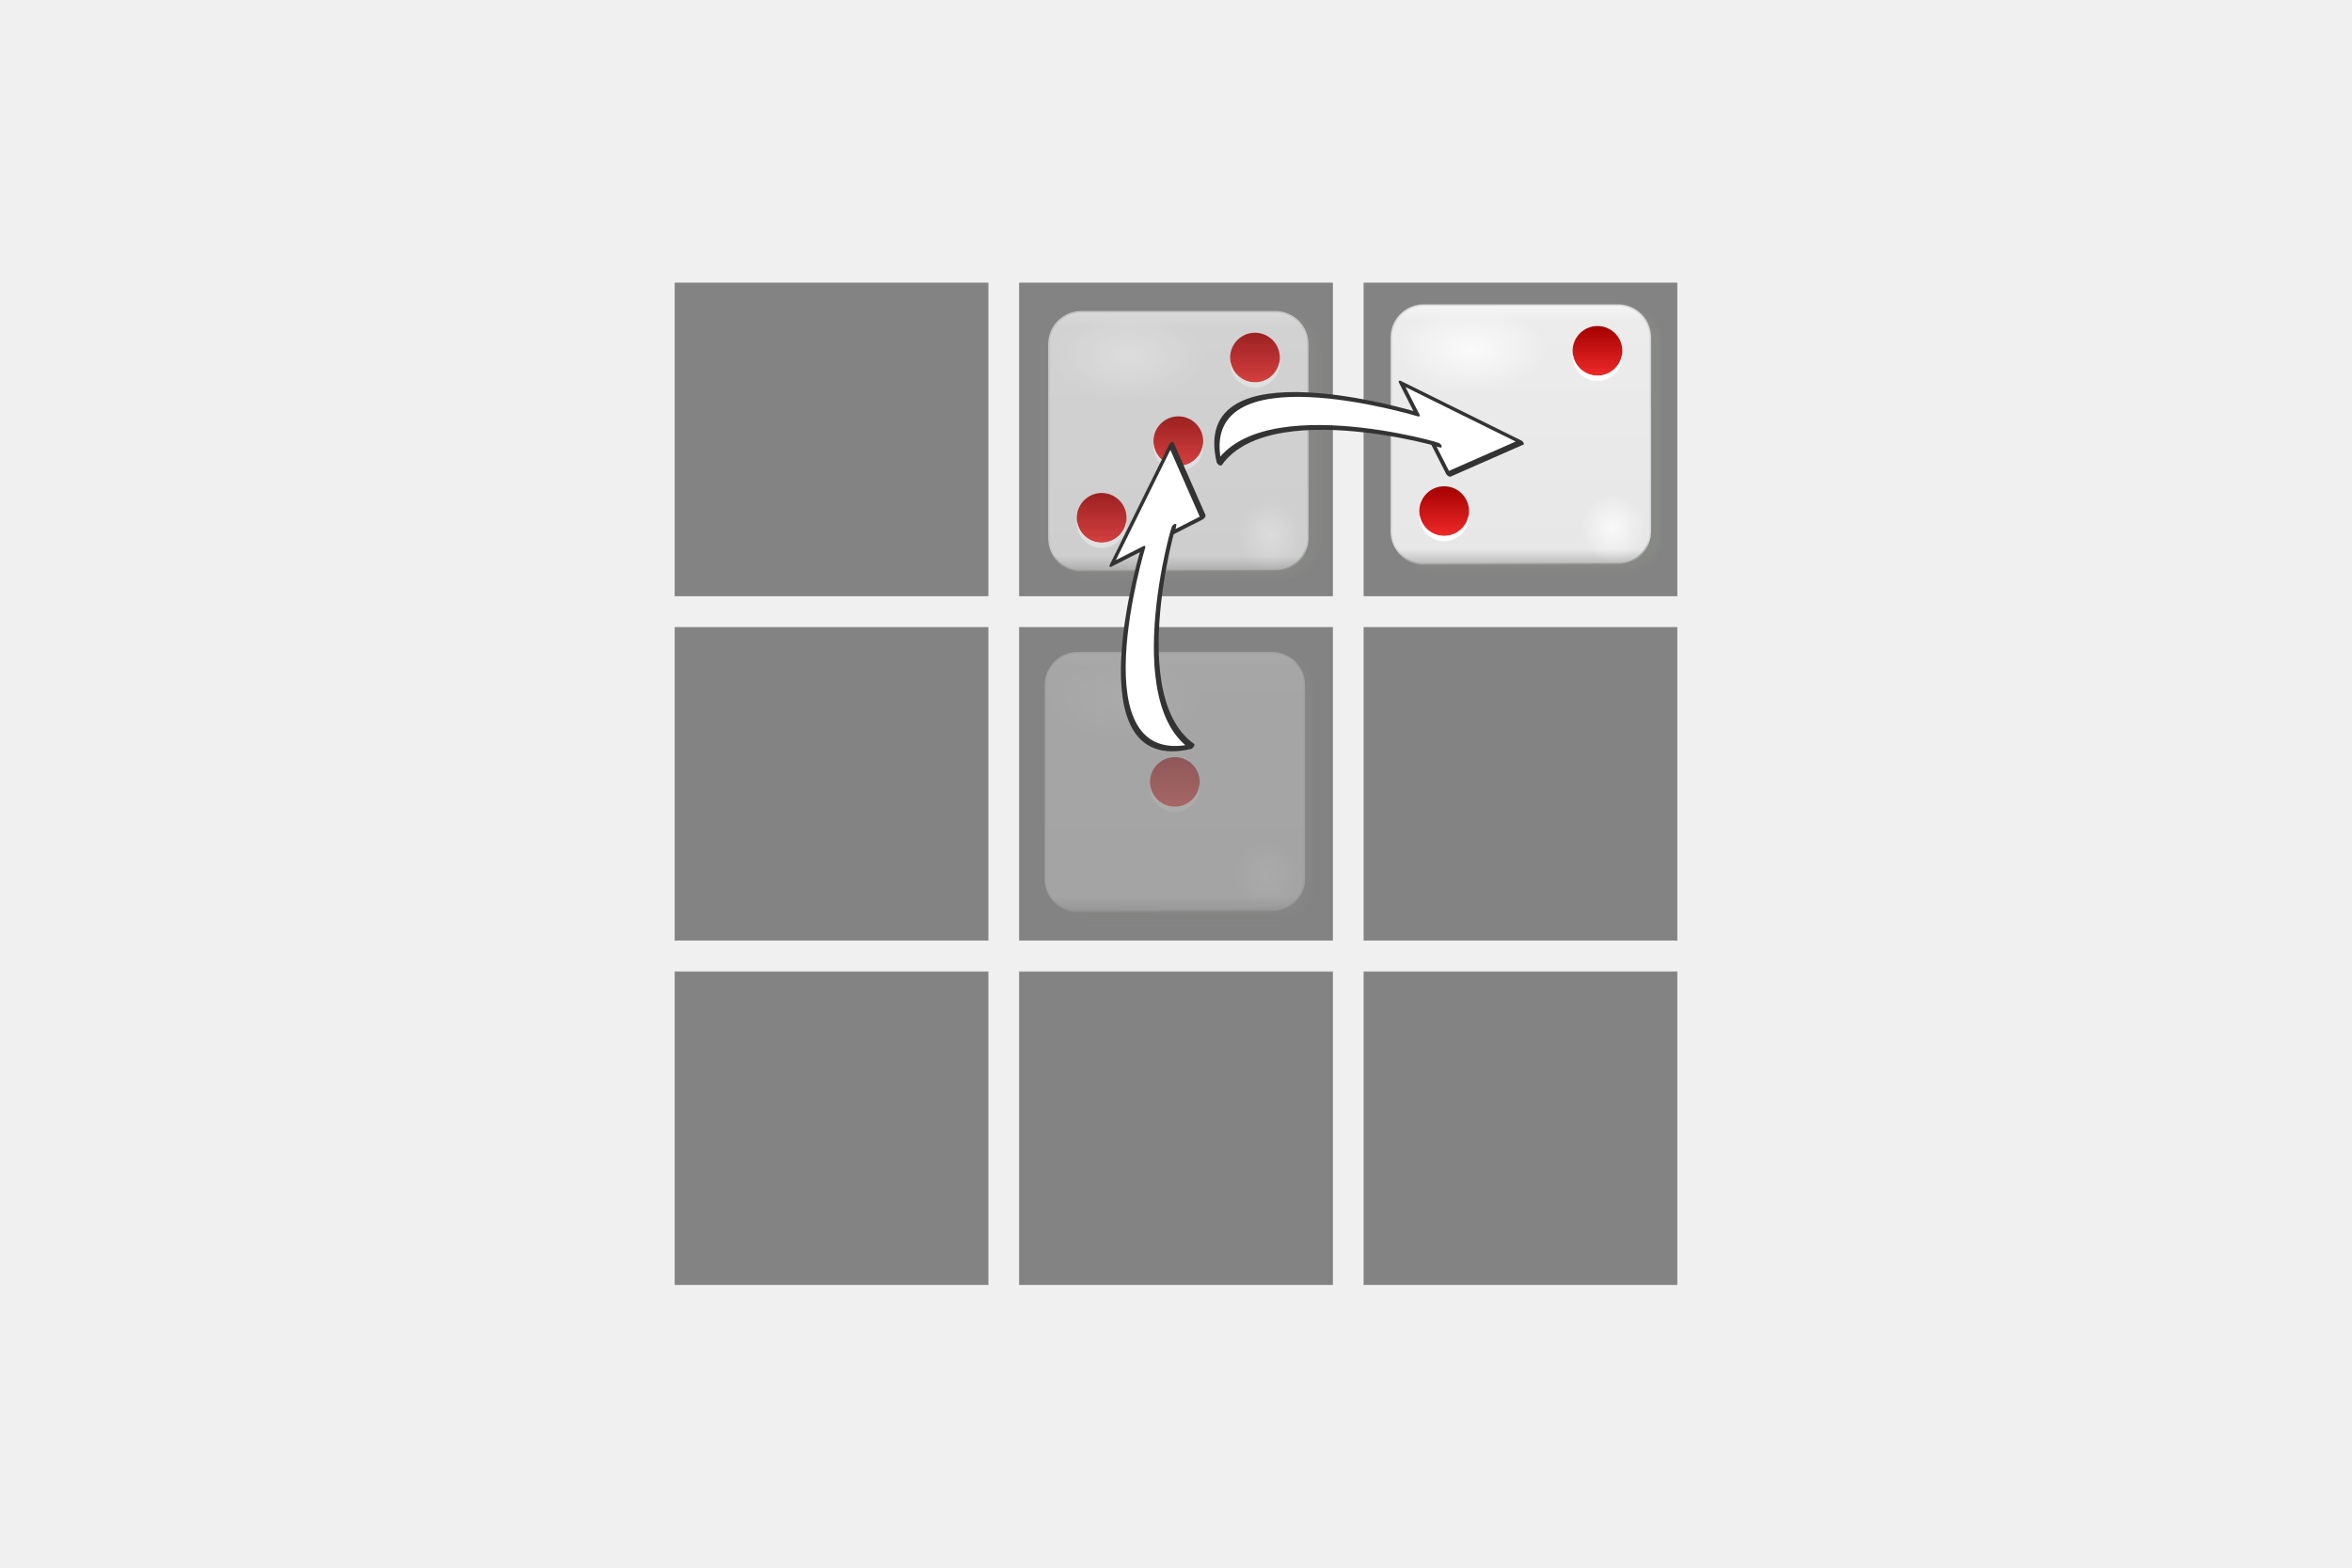
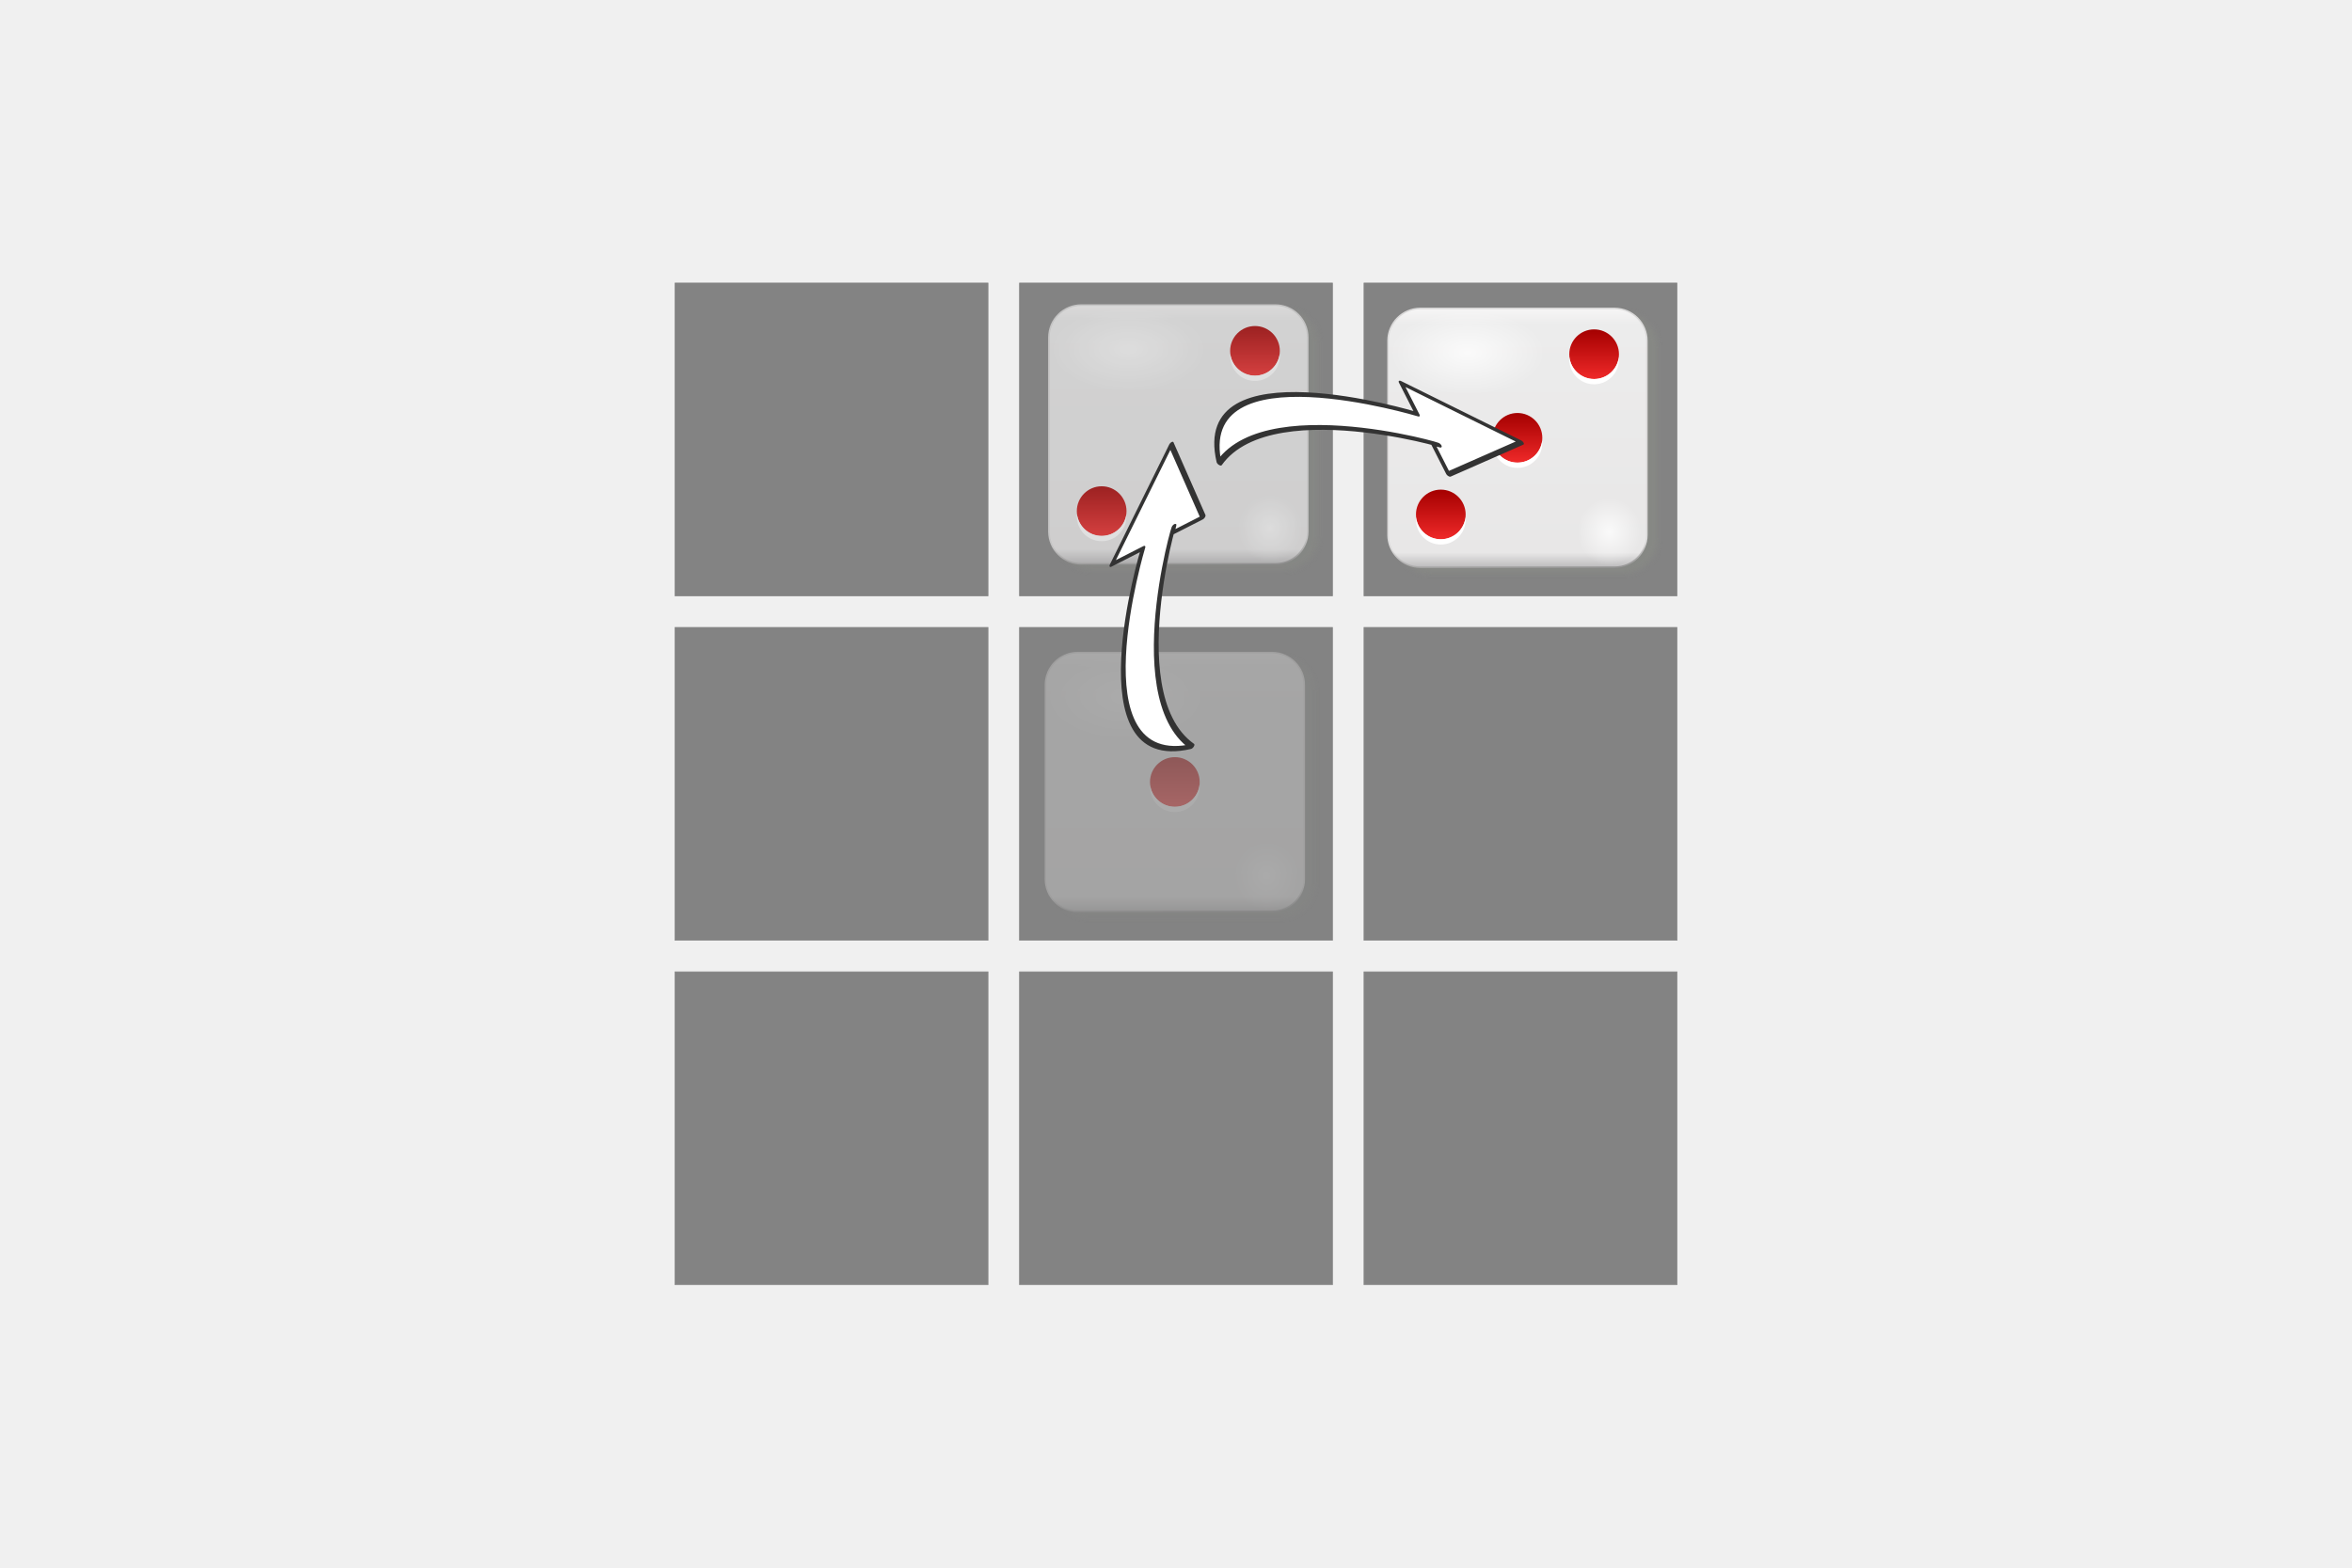
<svg xmlns="http://www.w3.org/2000/svg" xmlns:ns1="http://www.openswatchbook.org/uri/2009/osb" xmlns:xlink="http://www.w3.org/1999/xlink" width="2700" height="1800" id="svg2" version="1.1">
  <defs id="defs4">
    <linearGradient id="linearGradient5437" ns1:paint="solid">
      <stop style="stop-color:#000000;stop-opacity:1;" offset="0" id="stop5439" />
    </linearGradient>
    <clipPath clipPathUnits="userSpaceOnUse" id="clipPath9195">
      <g id="g9197" transform="translate(-102.5599,-33.44344)">
        <path id="path9199" style="opacity:0.457;fill:#000000;fill-opacity:1;stroke:#000000;stroke-width:0.998;stroke-opacity:1" d="m 151.11,-615.56 539.002,0 0,359.002 -539.002,0 z" />
        <path d="m 151.11,-221.221 539.002,0 0,359.002 -539.002,0 z" style="opacity:0.457;fill:#000000;fill-opacity:1;stroke:#000000;stroke-width:0.998;stroke-opacity:1" id="path9201" />
        <path d="m 151.11,173.118 539.002,0 0,359.002 -539.002,0 z" style="opacity:0.457;fill:#000000;fill-opacity:1;stroke:#000000;stroke-width:0.998;stroke-opacity:1" id="path9203" />
        <path d="m 151.11,567.457 539.002,0 0,359.002 -539.002,0 z" style="opacity:0.457;fill:#000000;fill-opacity:1;stroke:#000000;stroke-width:0.998;stroke-opacity:1" id="path9205" />
        <path d="m 725.482,-615.56 539.002,0 0,359.002 -539.002,0 z" style="opacity:0.457;fill:#000000;fill-opacity:1;stroke:#000000;stroke-width:0.998;stroke-opacity:1" id="path9207" />
        <path d="m 725.482,-221.221 539.002,0 0,359.002 -539.002,0 z" style="opacity:0.457;fill:#000000;fill-opacity:1;stroke:#000000;stroke-width:0.998;stroke-opacity:1" id="path9209" />
        <path d="m 725.482,173.118 539.002,0 0,359.002 -539.002,0 z" style="opacity:0.457;fill:#000000;fill-opacity:1;stroke:#000000;stroke-width:0.998;stroke-opacity:1" id="path9211" />
        <path d="m 725.482,567.457 539.002,0 0,359.002 -539.002,0 z" style="opacity:0.457;fill:#000000;fill-opacity:1;stroke:#000000;stroke-width:0.998;stroke-opacity:1" id="path9213" />
        <path d="m 1299.853,-615.56 539.002,0 0,359.002 -539.002,0 z" style="opacity:0.457;fill:#000000;fill-opacity:1;stroke:#000000;stroke-width:0.998;stroke-opacity:1" id="path9215" />
        <path d="m 1299.853,-221.221 539.002,0 0,359.002 -539.002,0 z" style="opacity:0.457;fill:#000000;fill-opacity:1;stroke:#000000;stroke-width:0.998;stroke-opacity:1" id="path9217" />
        <path d="m 1299.853,173.118 539.002,0 0,359.002 -539.002,0 z" style="opacity:0.457;fill:#000000;fill-opacity:1;stroke:#000000;stroke-width:0.998;stroke-opacity:1" id="path9219" />
        <path d="m 1299.853,567.457 539.002,0 0,359.002 -539.002,0 z" style="opacity:0.457;fill:#000000;fill-opacity:1;stroke:#000000;stroke-width:0.998;stroke-opacity:1" id="path9221" />
        <path d="m 1874.225,-615.56 539.002,0 0,359.002 -539.002,0 z" style="opacity:0.457;fill:#000000;fill-opacity:1;stroke:#000000;stroke-width:0.998;stroke-opacity:1" id="path9223" />
        <path d="m 1874.225,-221.221 539.002,0 0,359.002 -539.002,0 z" style="opacity:0.457;fill:#000000;fill-opacity:1;stroke:#000000;stroke-width:0.998;stroke-opacity:1" id="path9225" />
        <path d="m 1874.225,173.118 539.002,0 0,359.002 -539.002,0 z" style="opacity:0.457;fill:#000000;fill-opacity:1;stroke:#000000;stroke-width:0.998;stroke-opacity:1" id="path9227" />
        <path d="m 1874.225,567.457 539.002,0 0,359.002 -539.002,0 z" style="opacity:0.457;fill:#000000;fill-opacity:1;stroke:#000000;stroke-width:0.998;stroke-opacity:1" id="path9229" />
      </g>
    </clipPath>
    <linearGradient id="linearGradient9462">
      <stop id="stop9464" offset="0" style="stop-color:#a40000;stop-opacity:1" />
      <stop id="stop9466" offset="1" style="stop-color:#ef2929;stop-opacity:1" />
    </linearGradient>
    <linearGradient y2="36.658" x2="72.832" y1="20.395" x1="72.832" gradientUnits="userSpaceOnUse" id="linearGradient6395" xlink:href="#linearGradient9462" />
    <radialGradient r="25.809" fy="94.288" fx="103.591" cy="94.288" cx="103.591" gradientTransform="matrix(1,0,0,0.8493151,0,14.20771)" gradientUnits="userSpaceOnUse" id="radialGradient6393" xlink:href="#linearGradient9498" />
    <filter id="filter9518" color-interpolation-filters="sRGB">
      <feGaussianBlur id="feGaussianBlur9520" stdDeviation="0.714" />
    </filter>
    <linearGradient id="linearGradient9498">
      <stop id="stop9500" offset="0" style="stop-color:#ffffff;stop-opacity:1;" />
      <stop id="stop9502" offset="1" style="stop-color:#ffffff;stop-opacity:0;" />
    </linearGradient>
    <radialGradient r="25.809" fy="94.288" fx="103.591" cy="94.288" cx="103.591" gradientTransform="matrix(1,0,0,0.8493151,0,14.20771)" gradientUnits="userSpaceOnUse" id="radialGradient6391" xlink:href="#linearGradient9498" />
    <linearGradient id="linearGradient9376">
      <stop id="stop9378" offset="0" style="stop-color:#dad9d9;stop-opacity:1;" />
      <stop style="stop-color:#dad9d9;stop-opacity:1" offset="0.28" id="stop9384" />
      <stop id="stop9380" offset="1" style="stop-color:#000000;stop-opacity:1" />
    </linearGradient>
    <linearGradient y2="664.505" x2="249.814" y1="634.691" x1="248.757" gradientTransform="translate(-156.8611,344.607)" gradientUnits="userSpaceOnUse" id="linearGradient6389" xlink:href="#linearGradient9376" />
    <linearGradient id="linearGradient9356">
      <stop id="stop9358" offset="0" style="stop-color:#f9f8f8;stop-opacity:1" />
      <stop style="stop-color:#ececec;stop-opacity:1" offset="0.07" id="stop9364" />
      <stop id="stop9366" offset="0.933" style="stop-color:#e8e7e7;stop-opacity:1" />
      <stop id="stop9360" offset="1" style="stop-color:#b4b3b4;stop-opacity:1" />
    </linearGradient>
    <linearGradient y2="649.319" x2="264.286" y1="573.262" x1="264.286" gradientTransform="translate(-156.8611,344.607)" gradientUnits="userSpaceOnUse" id="linearGradient6387" xlink:href="#linearGradient9356" />
    <filter id="filter10343" color-interpolation-filters="sRGB">
      <feGaussianBlur id="feGaussianBlur10345" stdDeviation="0.743" />
    </filter>
    <filter id="filter10343-1" color-interpolation-filters="sRGB">
      <feGaussianBlur id="feGaussianBlur10345-9" stdDeviation="0.743" />
    </filter>
    <linearGradient id="linearGradient9376-5">
      <stop id="stop9378-5" offset="0" style="stop-color:#dad9d9;stop-opacity:1;" />
      <stop style="stop-color:#dad9d9;stop-opacity:1" offset="0.28" id="stop9384-4" />
      <stop id="stop9380-2" offset="1" style="stop-color:#000000;stop-opacity:1" />
    </linearGradient>
    <linearGradient y2="664.505" x2="249.814" y1="634.691" x1="248.757" gradientTransform="matrix(4,0,0,4,-715.145,-1918.801)" gradientUnits="userSpaceOnUse" id="linearGradient6301" xlink:href="#linearGradient9376-5" />
    <linearGradient id="linearGradient9356-3">
      <stop id="stop9358-0" offset="0" style="stop-color:#f9f8f8;stop-opacity:1" />
      <stop style="stop-color:#ececec;stop-opacity:1" offset="0.07" id="stop9364-4" />
      <stop id="stop9366-8" offset="0.933" style="stop-color:#e8e7e7;stop-opacity:1" />
      <stop id="stop9360-5" offset="1" style="stop-color:#b4b3b4;stop-opacity:1" />
    </linearGradient>
    <linearGradient y2="649.319" x2="264.286" y1="573.262" x1="264.286" gradientTransform="matrix(4,0,0,4,-715.145,-1918.801)" gradientUnits="userSpaceOnUse" id="linearGradient6299" xlink:href="#linearGradient9356-3" />
    <radialGradient r="25.809" fy="94.288" fx="103.591" cy="94.288" cx="103.591" gradientTransform="matrix(1,0,0,0.8493151,0,14.20771)" gradientUnits="userSpaceOnUse" id="radialGradient6377" xlink:href="#linearGradient9498-9" />
    <filter id="filter9518-6" color-interpolation-filters="sRGB">
      <feGaussianBlur id="feGaussianBlur9520-5" stdDeviation="0.714" />
    </filter>
    <linearGradient id="linearGradient9498-9">
      <stop id="stop9500-7" offset="0" style="stop-color:#ffffff;stop-opacity:1;" />
      <stop id="stop9502-5" offset="1" style="stop-color:#ffffff;stop-opacity:0;" />
    </linearGradient>
    <radialGradient r="25.809" fy="94.288" fx="103.591" cy="94.288" cx="103.591" gradientTransform="matrix(1,0,0,0.8493151,0,14.20771)" gradientUnits="userSpaceOnUse" id="radialGradient6375" xlink:href="#linearGradient9498-9" />
    <linearGradient y2="36.658" x2="72.832" y1="20.395" x1="72.832" gradientUnits="userSpaceOnUse" id="linearGradient6373" xlink:href="#linearGradient9462-5" />
    <linearGradient y2="36.658" x2="72.832" y1="20.395" x1="72.832" gradientUnits="userSpaceOnUse" id="linearGradient6371" xlink:href="#linearGradient9462-5" />
    <linearGradient id="linearGradient9462-5">
      <stop id="stop9464-7" offset="0" style="stop-color:#a40000;stop-opacity:1" />
      <stop id="stop9466-2" offset="1" style="stop-color:#ef2929;stop-opacity:1" />
    </linearGradient>
    <linearGradient y2="36.658" x2="72.832" y1="20.395" x1="72.832" gradientUnits="userSpaceOnUse" id="linearGradient6369" xlink:href="#linearGradient9462-5" />
    <filter id="filter10343-3" color-interpolation-filters="sRGB">
      <feGaussianBlur id="feGaussianBlur10345-0" stdDeviation="0.743" />
    </filter>
    <linearGradient id="linearGradient9376-40">
      <stop id="stop9378-8" offset="0" style="stop-color:#dad9d9;stop-opacity:1;" />
      <stop style="stop-color:#dad9d9;stop-opacity:1" offset="0.28" id="stop9384-5" />
      <stop id="stop9380-5" offset="1" style="stop-color:#000000;stop-opacity:1" />
    </linearGradient>
    <linearGradient y2="664.505" x2="249.814" y1="634.691" x1="248.757" gradientTransform="matrix(4,0,0,4,-715.1449,-2044.767)" gradientUnits="userSpaceOnUse" id="linearGradient6313-6" xlink:href="#linearGradient9376-40" />
    <linearGradient id="linearGradient9356-50">
      <stop id="stop9358-8" offset="0" style="stop-color:#f9f8f8;stop-opacity:1" />
      <stop style="stop-color:#ececec;stop-opacity:1" offset="0.07" id="stop9364-0" />
      <stop id="stop9366-7" offset="0.933" style="stop-color:#e8e7e7;stop-opacity:1" />
      <stop id="stop9360-3" offset="1" style="stop-color:#b4b3b4;stop-opacity:1" />
    </linearGradient>
    <linearGradient y2="649.319" x2="264.286" y1="573.262" x1="264.286" gradientTransform="matrix(4,0,0,4,-715.1449,-2044.767)" gradientUnits="userSpaceOnUse" id="linearGradient6311-7" xlink:href="#linearGradient9356-50" />
    <radialGradient r="25.809" fy="94.288" fx="103.591" cy="94.288" cx="103.591" gradientTransform="matrix(1,0,0,0.8493151,0,14.20771)" gradientUnits="userSpaceOnUse" id="radialGradient6385" xlink:href="#linearGradient9498-2" />
    <filter id="filter9518-9" color-interpolation-filters="sRGB">
      <feGaussianBlur id="feGaussianBlur9520-2" stdDeviation="0.714" />
    </filter>
    <linearGradient id="linearGradient9498-2">
      <stop id="stop9500-1" offset="0" style="stop-color:#ffffff;stop-opacity:1;" />
      <stop id="stop9502-6" offset="1" style="stop-color:#ffffff;stop-opacity:0;" />
    </linearGradient>
    <radialGradient r="25.809" fy="94.288" fx="103.591" cy="94.288" cx="103.591" gradientTransform="matrix(1,0,0,0.8493151,0,14.20771)" gradientUnits="userSpaceOnUse" id="radialGradient6383" xlink:href="#linearGradient9498-2" />
    <linearGradient y2="36.658" x2="72.832" y1="20.395" x1="72.832" gradientUnits="userSpaceOnUse" id="linearGradient6381" xlink:href="#linearGradient9462-5-0" />
    <linearGradient id="linearGradient9462-5-0">
      <stop id="stop9464-2" offset="0" style="stop-color:#a40000;stop-opacity:1" />
      <stop id="stop9466-3" offset="1" style="stop-color:#ef2929;stop-opacity:1" />
    </linearGradient>
    <linearGradient y2="36.658" x2="72.832" y1="20.395" x1="72.832" gradientUnits="userSpaceOnUse" id="linearGradient6379" xlink:href="#linearGradient9462-5-0" />
    <linearGradient xlink:href="#linearGradient9376-4" id="linearGradient6586" gradientUnits="userSpaceOnUse" gradientTransform="matrix(4,0,0,4,-707.1428,-2038.767)" x1="248.757" y1="634.691" x2="249.814" y2="664.505" />
    <linearGradient xlink:href="#linearGradient9356-5" id="linearGradient6584" gradientUnits="userSpaceOnUse" gradientTransform="matrix(4,0,0,4,-707.1428,-2038.767)" x1="264.286" y1="573.262" x2="264.286" y2="649.319" />
    <linearGradient id="linearGradient9376-4">
      <stop id="stop9378-1" offset="0" style="stop-color:#dad9d9;stop-opacity:1;" />
      <stop style="stop-color:#dad9d9;stop-opacity:1" offset="0.28" id="stop9384-4-1" />
      <stop id="stop9380-6" offset="1" style="stop-color:#000000;stop-opacity:1" />
    </linearGradient>
    <linearGradient y2="664.505" x2="249.814" y1="634.691" x1="248.757" gradientTransform="matrix(4,0,0,4,-783.1317,-2030.301)" gradientUnits="userSpaceOnUse" id="linearGradient6313" xlink:href="#linearGradient9376-4" />
    <linearGradient id="linearGradient9356-5">
      <stop id="stop9358-1" offset="0" style="stop-color:#f9f8f8;stop-opacity:1" />
      <stop style="stop-color:#ececec;stop-opacity:1" offset="0.07" id="stop9364-4-3" />
      <stop id="stop9366-2" offset="0.933" style="stop-color:#e8e7e7;stop-opacity:1" />
      <stop id="stop9360-0" offset="1" style="stop-color:#b4b3b4;stop-opacity:1" />
    </linearGradient>
    <linearGradient y2="649.319" x2="264.286" y1="573.262" x1="264.286" gradientTransform="matrix(4,0,0,4,-783.1317,-2030.301)" gradientUnits="userSpaceOnUse" id="linearGradient6311" xlink:href="#linearGradient9356-5" />
    <linearGradient id="linearGradient9462-50">
      <stop id="stop9464-6" offset="0" style="stop-color:#a40000;stop-opacity:1" />
      <stop id="stop9466-5" offset="1" style="stop-color:#ef2929;stop-opacity:1" />
    </linearGradient>
    <linearGradient y2="36.658" x2="72.832" y1="20.395" x1="72.832" gradientUnits="userSpaceOnUse" id="linearGradient6395-1" xlink:href="#linearGradient9462-50" />
    <radialGradient r="25.809" fy="94.288" fx="103.591" cy="94.288" cx="103.591" gradientTransform="matrix(1,0,0,0.8493151,0,14.20771)" gradientUnits="userSpaceOnUse" id="radialGradient6393-6" xlink:href="#linearGradient9498-1" />
    <linearGradient id="linearGradient9498-1">
      <stop id="stop9500-71" offset="0" style="stop-color:#ffffff;stop-opacity:1;" />
      <stop id="stop9502-3" offset="1" style="stop-color:#ffffff;stop-opacity:0;" />
    </linearGradient>
    <radialGradient r="25.809" fy="94.288" fx="103.591" cy="94.288" cx="103.591" gradientTransform="matrix(1,0,0,0.8493151,0,14.20771)" gradientUnits="userSpaceOnUse" id="radialGradient6391-4" xlink:href="#linearGradient9498-1" />
    <linearGradient id="linearGradient9376-51">
      <stop id="stop9378-2" offset="0" style="stop-color:#dad9d9;stop-opacity:1;" />
      <stop style="stop-color:#dad9d9;stop-opacity:1" offset="0.28" id="stop9384-6" />
      <stop id="stop9380-65" offset="1" style="stop-color:#000000;stop-opacity:1" />
    </linearGradient>
    <linearGradient y2="664.505" x2="249.814" y1="634.691" x1="248.757" gradientTransform="translate(-156.8611,344.607)" gradientUnits="userSpaceOnUse" id="linearGradient6389-7" xlink:href="#linearGradient9376-51" />
    <linearGradient id="linearGradient9356-37">
      <stop id="stop9358-01" offset="0" style="stop-color:#f9f8f8;stop-opacity:1" />
      <stop style="stop-color:#ececec;stop-opacity:1" offset="0.07" id="stop9364-3" />
      <stop id="stop9366-4" offset="0.933" style="stop-color:#e8e7e7;stop-opacity:1" />
      <stop id="stop9360-37" offset="1" style="stop-color:#b4b3b4;stop-opacity:1" />
    </linearGradient>
    <linearGradient y2="649.319" x2="264.286" y1="573.262" x1="264.286" gradientTransform="translate(-156.8611,344.607)" gradientUnits="userSpaceOnUse" id="linearGradient6387-8" xlink:href="#linearGradient9356-37" />
  </defs>
  <g id="layer1" transform="translate(0,747.641)" style="display:inline">
    <g id="g3221" transform="translate(273.4689,-0.78059)">
      <path d="m 501.505,-421.886 359.185,0 0,359.185 -359.185,0 z" style="opacity:0.457;fill:#000000;fill-opacity:1;stroke:#000000;stroke-width:0.815;stroke-opacity:1" id="path9163" />
      <path id="path9165" style="opacity:0.457;fill:#000000;fill-opacity:1;stroke:#000000;stroke-width:0.815;stroke-opacity:1" d="m 501.505,-26.453 359.185,0 0,359.185 -359.185,0 z" />
      <path id="path9167" style="opacity:0.457;fill:#000000;fill-opacity:1;stroke:#000000;stroke-width:0.815;stroke-opacity:1" d="m 501.505,368.98 359.185,0 0,359.185 -359.185,0 z" />
      <path id="path9171" style="opacity:0.457;fill:#000000;fill-opacity:1;stroke:#000000;stroke-width:0.815;stroke-opacity:1" d="m 896.938,-421.886 359.185,0 0,359.185 -359.185,0 z" />
      <path id="path9173" style="opacity:0.457;fill:#000000;fill-opacity:1;stroke:#000000;stroke-width:0.815;stroke-opacity:1" d="m 896.938,-26.453 359.185,0 0,359.185 -359.185,0 z" />
      <path id="path9175" style="opacity:0.457;fill:#000000;fill-opacity:1;stroke:#000000;stroke-width:0.815;stroke-opacity:1" d="m 896.938,368.98 359.185,0 0,359.185 -359.185,0 z" />
      <path id="path9179" style="opacity:0.457;fill:#000000;fill-opacity:1;stroke:#000000;stroke-width:0.815;stroke-opacity:1" d="m 1292.371,-421.886 359.185,0 0,359.185 -359.185,0 z" />
      <path id="path9181" style="opacity:0.457;fill:#000000;fill-opacity:1;stroke:#000000;stroke-width:0.815;stroke-opacity:1" d="m 1292.371,-26.453 359.185,0 0,359.185 -359.185,0 z" />
      <path id="path9183" style="opacity:0.457;fill:#000000;fill-opacity:1;stroke:#000000;stroke-width:0.815;stroke-opacity:1" d="m 1292.371,368.98 359.185,0 0,359.185 -359.185,0 z" />
    </g>
    <g transform="translate(456.6736,-164.6963)" id="layer1-9" style="opacity:0.33">
      <g transform="matrix(4,0,0,4,462.2994,-3508.657)" id="g10389">
        <rect ry="9.286" y="920.255" x="73.032" height="74.286" width="74.286" id="rect10391" style="opacity:0.722;fill:#888a85;fill-opacity:1;stroke:#888a85;stroke-width:0.443;stroke-miterlimit:4;stroke-opacity:1;stroke-dasharray:none;filter:url(#filter10343)" />
        <rect style="fill:url(#linearGradient6387);fill-opacity:1;stroke:url(#linearGradient6389);stroke-width:0.443;stroke-miterlimit:4;stroke-opacity:1;stroke-dasharray:none" id="rect10393" width="74.286" height="74.286" x="70.282" y="918.755" ry="9.286" />
        <path transform="matrix(0.8572204,0,0,0.5484396,4.320872,879.7788)" d="m 129.401,94.288 c 0,12.106 -11.555,21.92 -25.809,21.92 -14.254,0 -25.809,-9.814 -25.809,-21.92 0,-12.106 11.555,-21.92 25.809,-21.92 14.254,0 25.809,9.814 25.809,21.92 z" id="path10395" style="opacity:0.763;fill:url(#radialGradient6391);fill-opacity:1;stroke:none;filter:url(#filter9518)" />
        <path style="opacity:0.763;fill:url(#radialGradient6393);fill-opacity:1;stroke:none;filter:url(#filter9518)" id="path10397" d="m 129.401,94.288 c 0,12.106 -11.555,21.92 -25.809,21.92 -14.254,0 -25.809,-9.814 -25.809,-21.92 0,-12.106 11.555,-21.92 25.809,-21.92 14.254,0 25.809,9.814 25.809,21.92 z" transform="matrix(0.3562259,0,0,0.4395368,96.87811,941.4111)" />
        <path transform="matrix(0.8767575,0,0,0.8767575,43.56863,930.8868)" d="m 80.964,28.527 c 0,4.491 -3.641,8.132 -8.132,8.132 -4.491,0 -8.132,-3.641 -8.132,-8.132 0,-4.491 3.641,-8.132 8.132,-8.132 4.491,0 8.132,3.641 8.132,8.132 z" id="path10399" style="fill:url(#linearGradient6395);fill-opacity:1;stroke:none" />
        <path id="path10413" d="m 100.326,956.684 c -0.024,0.24 -0.024,0.467 -0.024,0.713 0,3.938 3.173,7.134 7.11,7.134 3.938,0 7.134,-3.196 7.134,-7.134 0,-0.246 5.5e-4,-0.474 -0.024,-0.713 -0.397,3.562 -3.443,6.325 -7.11,6.325 -3.667,0 -6.689,-2.764 -7.086,-6.325 z" style="fill:#ffffff;fill-opacity:1;stroke:none" />
      </g>
    </g>
-     <g transform="translate(1010.674,-767.4394)" id="layer1-4" style="opacity:0.75">
+     <g transform="translate(1399.988,-771.294)" id="layer1-4" style="opacity:1">
      <rect transform="matrix(4,0,0,4,219.9978,-2751.086)" ry="9.286" y="783.719" x="-3.893" height="74.286" width="74.286" id="rect10609" style="opacity:0.722;fill:#888a85;fill-opacity:1;stroke:#888a85;stroke-width:0.443;stroke-miterlimit:4;stroke-opacity:1;stroke-dasharray:none;filter:url(#filter10343-1)" />
      <rect style="fill:url(#linearGradient6299);fill-opacity:1;stroke:url(#linearGradient6301);stroke-width:1.772;stroke-miterlimit:4;stroke-opacity:1;stroke-dasharray:none" id="rect10611" width="297.143" height="297.143" x="193.426" y="377.791" ry="37.143" />
      <path transform="matrix(3.428882,0,0,2.193759,-70.41717,221.8864)" d="m 129.401,94.288 c 0,12.106 -11.555,21.92 -25.809,21.92 -14.254,0 -25.809,-9.814 -25.809,-21.92 0,-12.106 11.555,-21.92 25.809,-21.92 14.254,0 25.809,9.814 25.809,21.92 z" id="path10613" style="opacity:0.763;fill:url(#radialGradient6377);fill-opacity:1;stroke:none;filter:url(#filter9518-6)" />
      <path style="opacity:0.763;fill:url(#radialGradient6375);fill-opacity:1;stroke:none;filter:url(#filter9518-6)" id="path10615" d="m 129.401,94.288 c 0,12.106 -11.555,21.92 -25.809,21.92 -14.254,0 -25.809,-9.814 -25.809,-21.92 0,-12.106 11.555,-21.92 25.809,-21.92 14.254,0 25.809,9.814 25.809,21.92 z" transform="matrix(1.424904,0,0,1.758147,299.8118,468.4156)" />
      <path transform="matrix(3.50703,0,0,3.50703,86.57385,426.3186)" d="m 80.964,28.527 c 0,4.491 -3.641,8.132 -8.132,8.132 -4.491,0 -8.132,-3.641 -8.132,-8.132 0,-4.491 3.641,-8.132 8.132,-8.132 4.491,0 8.132,3.641 8.132,8.132 z" id="path10617" style="fill:url(#linearGradient6373);fill-opacity:1;stroke:none" />
      <path style="fill:url(#linearGradient6371);fill-opacity:1;stroke:none" id="path10625" d="m 80.964,28.527 c 0,4.491 -3.641,8.132 -8.132,8.132 -4.491,0 -8.132,-3.641 -8.132,-8.132 0,-4.491 3.641,-8.132 8.132,-8.132 4.491,0 8.132,3.641 8.132,8.132 z" transform="matrix(3.50703,0,0,3.50703,174.5738,330.3186)" />
      <path transform="matrix(3.50703,0,0,3.50703,-1.426152,514.3186)" d="m 80.964,28.527 c 0,4.491 -3.641,8.132 -8.132,8.132 -4.491,0 -8.132,-3.641 -8.132,-8.132 0,-4.491 3.641,-8.132 8.132,-8.132 4.491,0 8.132,3.641 8.132,8.132 z" id="path10627" style="fill:url(#linearGradient6369);fill-opacity:1;stroke:none" />
      <path id="path10631" d="m 313.605,529.507 c -0.097,0.959 -0.095,1.869 -0.095,2.854 0,15.75 12.691,28.536 28.441,28.536 15.75,0 28.536,-12.786 28.536,-28.536 0,-0.984 0.002,-1.895 -0.095,-2.854 -1.588,14.246 -13.771,25.302 -28.441,25.302 -14.67,0 -26.757,-11.056 -28.346,-25.302 z" style="fill:#ffffff;fill-opacity:1;stroke:none" />
      <path style="fill:#ffffff;fill-opacity:1;stroke:none" d="m 225.605,617.507 c -0.097,0.959 -0.095,1.869 -0.095,2.854 0,15.75 12.691,28.536 28.441,28.536 15.75,0 28.536,-12.786 28.536,-28.536 0,-0.984 0.002,-1.895 -0.095,-2.854 -1.588,14.246 -13.771,25.302 -28.441,25.302 -14.67,0 -26.757,-11.056 -28.346,-25.302 z" id="path10639" />
      <path style="fill:#ffffff;fill-opacity:1;stroke:none" d="m 401.605,433.507 c -0.097,0.959 -0.095,1.869 -0.095,2.854 0,15.75 12.691,28.536 28.441,28.536 15.75,0 28.536,-12.786 28.536,-28.536 0,-0.984 0.002,-1.895 -0.095,-2.854 -1.588,14.246 -13.771,25.302 -28.441,25.302 -14.67,0 -26.757,-11.056 -28.346,-25.302 z" id="path10643" />
    </g>
-     <g id="g3357" transform="matrix(2.624534,-3.127798,1.544155,1.2957,1232.815,1.325749)">
-       <path transform="matrix(-0.7581571,-0.6520719,0.6520719,-0.7581571,31.48648,53.55942)" d="M 1.927,-44.388 C 37.477,-6.283 24.409,65.583 26.29,49.087 l -11.763,0 18.951,37.183 15.945,-37.49 -11.894,0 c 0,0 11.709,-79.646 -35.604,-93.168 z" id="path968" style="fill:#ffffff;fill-rule:evenodd;stroke:#333333;stroke-width:1.801;stroke-linecap:round;stroke-linejoin:round" />
-     </g>
-     <g transform="translate(1403.843,-649.1823)" id="layer1-95">
+     <g transform="translate(1010.674,-649.1823)" id="layer1-95" style="opacity:0.75">
      <rect transform="matrix(4,0,0,4,-180.0022,-2477.053)" ry="9.286" y="683.719" x="96.107" height="74.286" width="74.286" id="rect10549" style="opacity:0.722;fill:#888a85;fill-opacity:1;stroke:#888a85;stroke-width:0.443;stroke-miterlimit:4;stroke-opacity:1;stroke-dasharray:none;filter:url(#filter10343-3)" />
      <rect style="fill:url(#linearGradient6311-7);fill-opacity:1;stroke:url(#linearGradient6313-6);stroke-width:1.772;stroke-miterlimit:4;stroke-opacity:1;stroke-dasharray:none" id="rect10551" width="297.143" height="297.143" x="193.426" y="251.824" ry="37.143" />
      <path transform="matrix(3.428882,0,0,2.193759,-70.41717,95.92014)" d="m 129.401,94.288 c 0,12.106 -11.555,21.92 -25.809,21.92 -14.254,0 -25.809,-9.814 -25.809,-21.92 0,-12.106 11.555,-21.92 25.809,-21.92 14.254,0 25.809,9.814 25.809,21.92 z" id="path10553" style="opacity:0.763;fill:url(#radialGradient6385);fill-opacity:1;stroke:none;filter:url(#filter9518-9)" />
      <path style="opacity:0.763;fill:url(#radialGradient6383);fill-opacity:1;stroke:none;filter:url(#filter9518-9)" id="path10555" d="m 129.401,94.288 c 0,12.106 -11.555,21.92 -25.809,21.92 -14.254,0 -25.809,-9.814 -25.809,-21.92 0,-12.106 11.555,-21.92 25.809,-21.92 14.254,0 25.809,9.814 25.809,21.92 z" transform="matrix(1.424904,0,0,1.758147,299.8118,342.4493)" />
      <path style="fill:url(#linearGradient6381);fill-opacity:1;stroke:none" id="path10565" d="m 80.964,28.527 c 0,4.491 -3.641,8.132 -8.132,8.132 -4.491,0 -8.132,-3.641 -8.132,-8.132 0,-4.491 3.641,-8.132 8.132,-8.132 4.491,0 8.132,3.641 8.132,8.132 z" transform="matrix(3.50703,0,0,3.50703,174.5738,204.3523)" />
      <path transform="matrix(3.50703,0,0,3.50703,-1.426162,388.3523)" d="m 80.964,28.527 c 0,4.491 -3.641,8.132 -8.132,8.132 -4.491,0 -8.132,-3.641 -8.132,-8.132 0,-4.491 3.641,-8.132 8.132,-8.132 4.491,0 8.132,3.641 8.132,8.132 z" id="path10567" style="fill:url(#linearGradient6379);fill-opacity:1;stroke:none" />
      <path style="fill:#ffffff;fill-opacity:1;stroke:none" d="m 225.605,491.541 c -0.097,0.959 -0.095,1.869 -0.095,2.854 0,15.75 12.691,28.536 28.441,28.536 15.75,0 28.536,-12.786 28.536,-28.536 0,-0.984 0.002,-1.895 -0.095,-2.854 -1.588,14.246 -13.771,25.302 -28.441,25.302 -14.67,0 -26.757,-11.056 -28.346,-25.302 z" id="path10579" />
      <path style="fill:#ffffff;fill-opacity:1;stroke:none" d="m 401.605,307.541 c -0.097,0.959 -0.095,1.869 -0.095,2.854 0,15.75 12.691,28.536 28.441,28.536 15.75,0 28.536,-12.786 28.536,-28.536 0,-0.984 0,-1.895 -0.095,-2.854 -1.588,14.246 -13.771,25.302 -28.441,25.302 -14.67,0 -26.757,-11.056 -28.346,-25.302 z" id="path10583" />
    </g>
    <g transform="matrix(3.127798,2.624534,-1.2957,1.544155,1507.606,-351.4055)" id="g4439">
      <path style="fill:#ffffff;fill-rule:evenodd;stroke:#333333;stroke-width:1.801;stroke-linecap:round;stroke-linejoin:round" id="path4443" d="M 1.927,-44.388 C 37.477,-6.283 24.409,65.583 26.29,49.087 l -11.763,0 18.951,37.183 15.945,-37.49 -11.894,0 c 0,0 11.709,-79.646 -35.604,-93.168 z" transform="matrix(-0.7581571,-0.6520719,0.6520719,-0.7581571,31.48648,53.55942)" />
+     </g>
+     <g id="g3357" transform="matrix(2.624534,-3.127798,1.544155,1.2957,1232.815,1.325749)">
+       <path transform="matrix(-0.7581571,-0.6520719,0.6520719,-0.7581571,31.48648,53.55942)" d="M 1.927,-44.388 C 37.477,-6.283 24.409,65.583 26.29,49.087 l -11.763,0 18.951,37.183 15.945,-37.49 -11.894,0 c 0,0 11.709,-79.646 -35.604,-93.168 z" id="path968" style="fill:#ffffff;fill-rule:evenodd;stroke:#333333;stroke-width:1.801;stroke-linecap:round;stroke-linejoin:round" />
    </g>
  </g>
  <g id="layer3" style="display:none">
    <path d="m 774.974,324.974 359.185,0 0,359.185 -359.185,0 z" style="opacity:0.457;fill:none;stroke:none" id="path3234" />
    <path id="path3236" style="opacity:0.457;fill:none;stroke:none" d="m 774.974,720.407 359.185,0 0,359.185 -359.185,0 z" />
    <path id="path3238" style="opacity:0.457;fill:none;stroke:none" d="m 774.974,1115.84 359.185,0 0,359.185 -359.185,0 z" />
    <path id="path3240" style="opacity:0.457;fill:none;stroke:none" d="m 1170.407,324.974 359.185,0 0,359.185 -359.185,0 z" />
    <path id="path3242" style="opacity:0.457;fill:none;stroke:none" d="m 1170.407,720.407 359.185,0 0,359.185 -359.185,0 z" />
    <path id="path3244" style="opacity:0.457;fill:none;stroke:none" d="m 1170.407,1115.84 359.185,0 0,359.185 -359.185,0 z" />
    <path id="path3246" style="opacity:0.457;fill:none;stroke:none" d="m 1565.84,324.974 359.185,0 0,359.185 -359.185,0 z" />
    <path id="path3248" style="opacity:0.457;fill:none;stroke:none" d="m 1565.84,720.407 359.185,0 0,359.185 -359.185,0 z" />
    <path id="path3250" style="opacity:0.457;fill:none;stroke:none" d="m 1565.84,1115.84 359.185,0 0,359.185 -359.185,0 z" />
  </g>
</svg>
